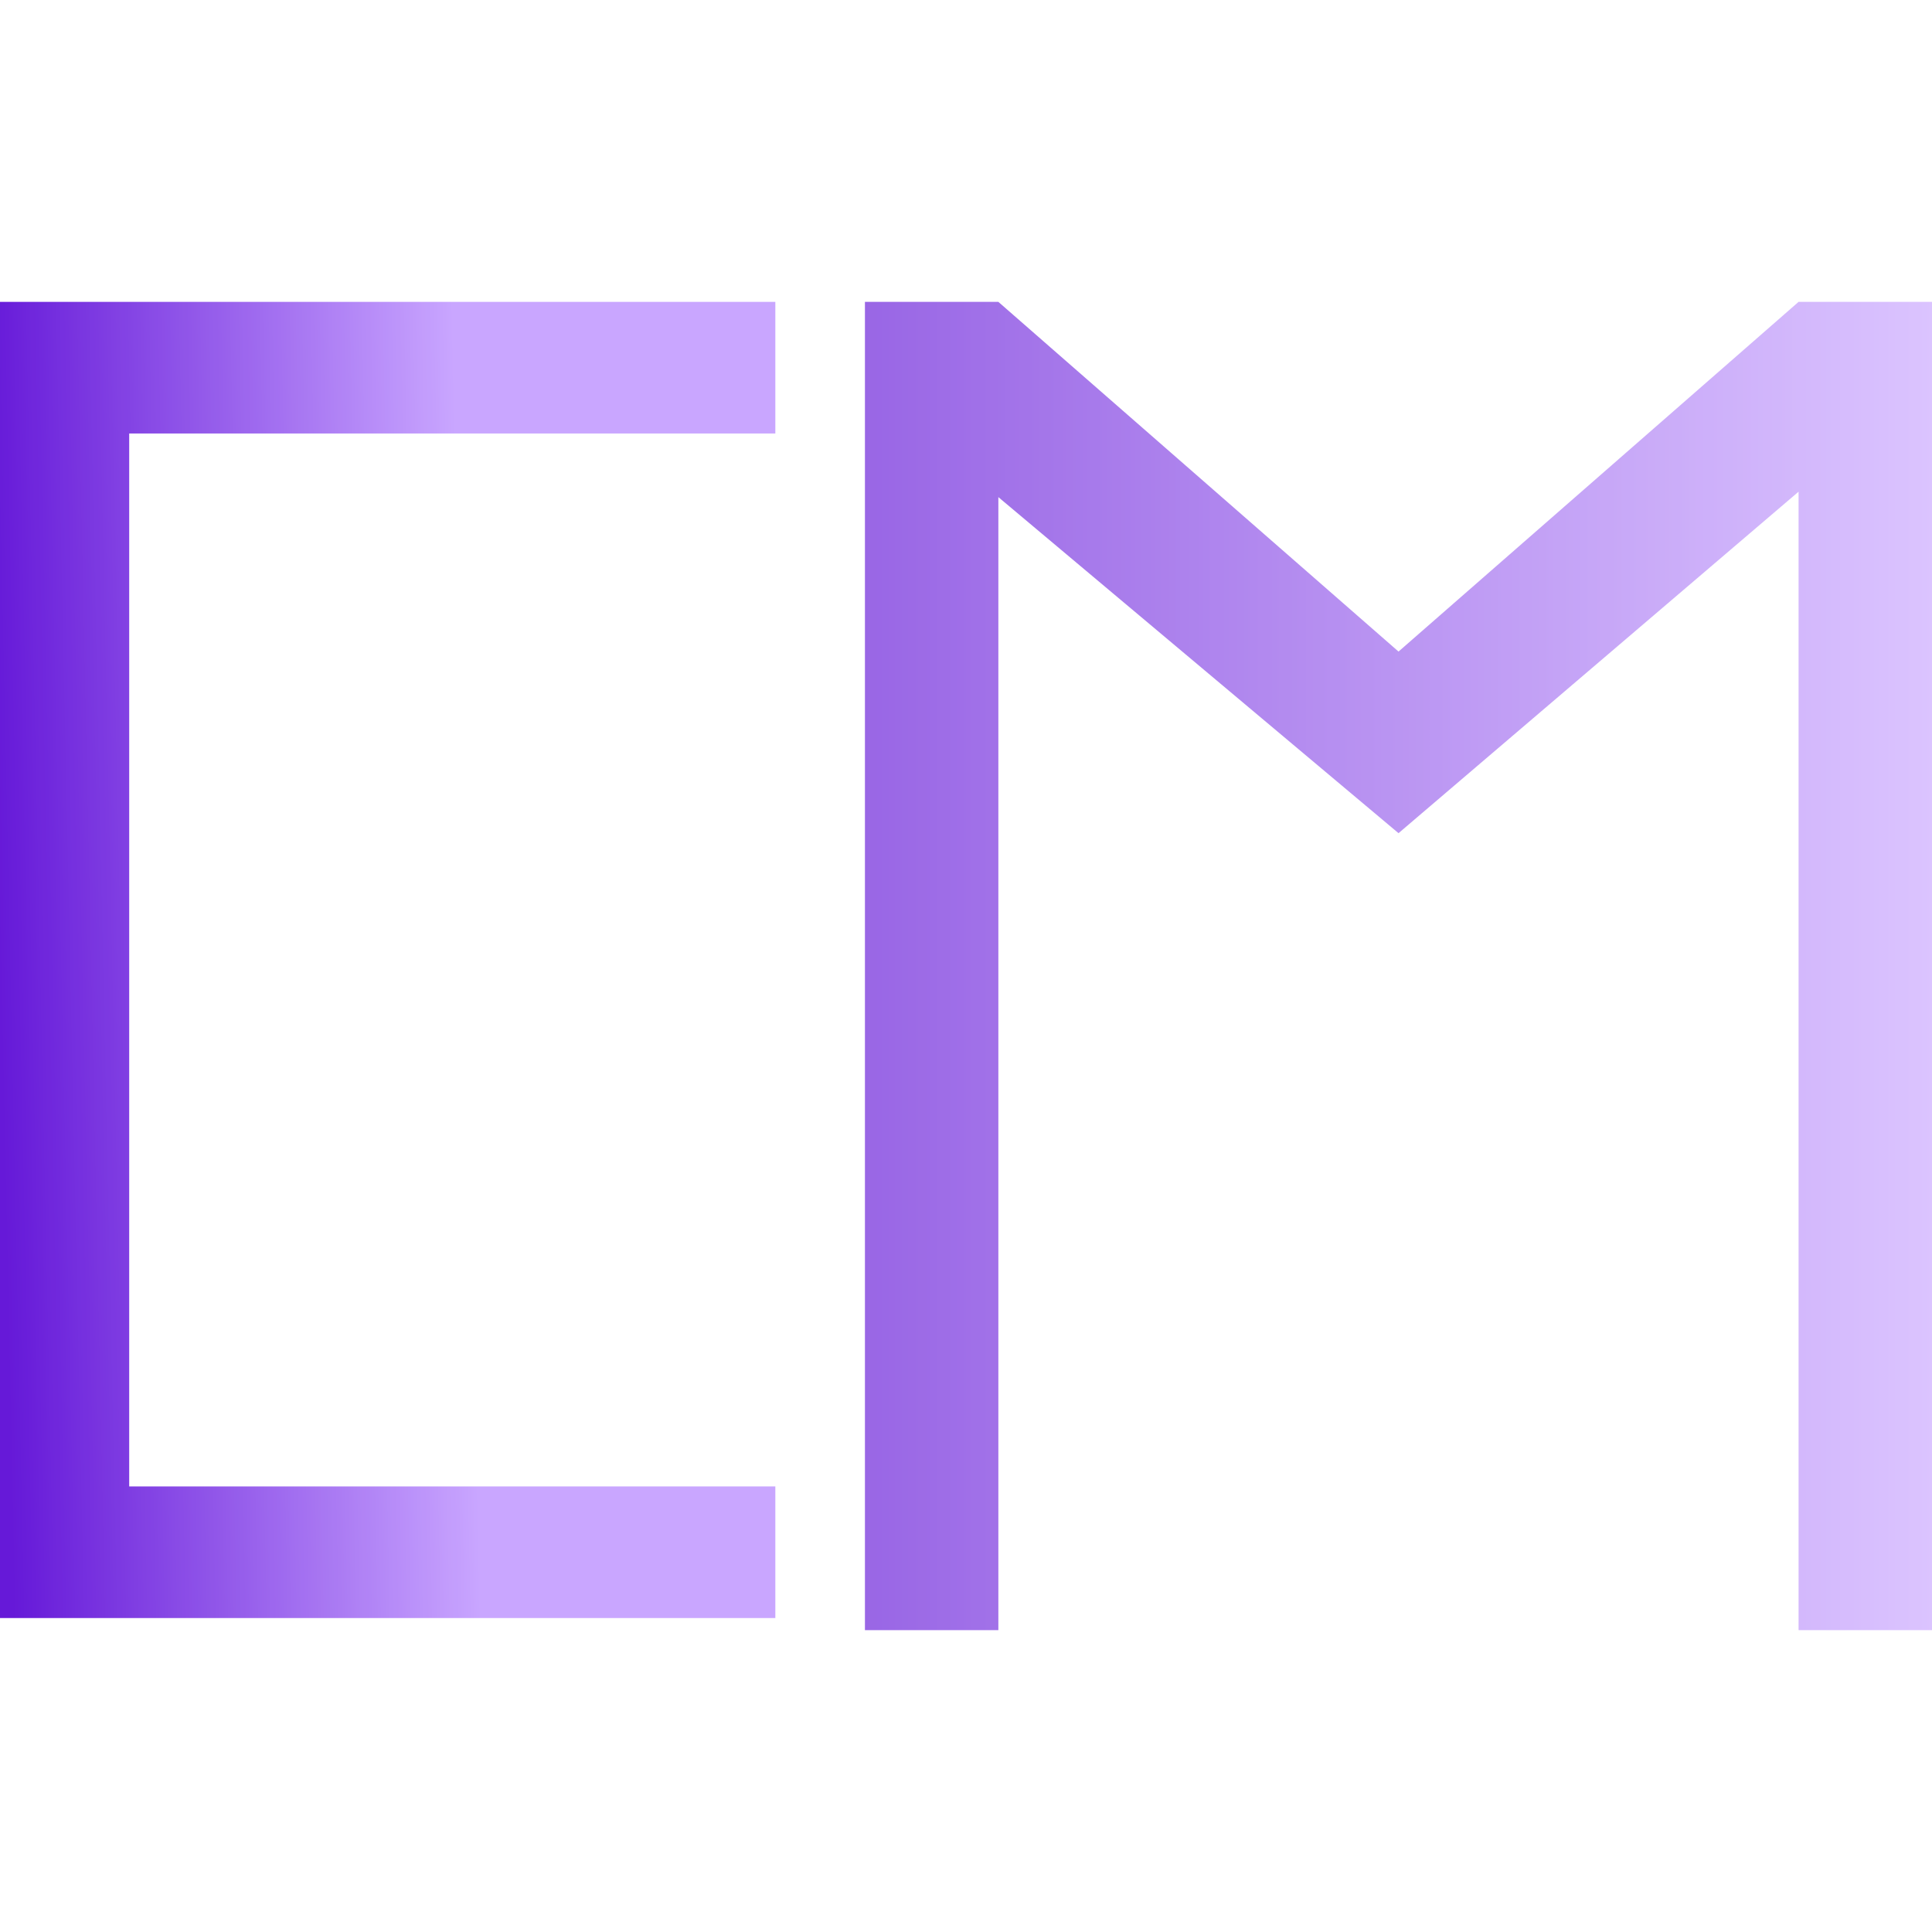
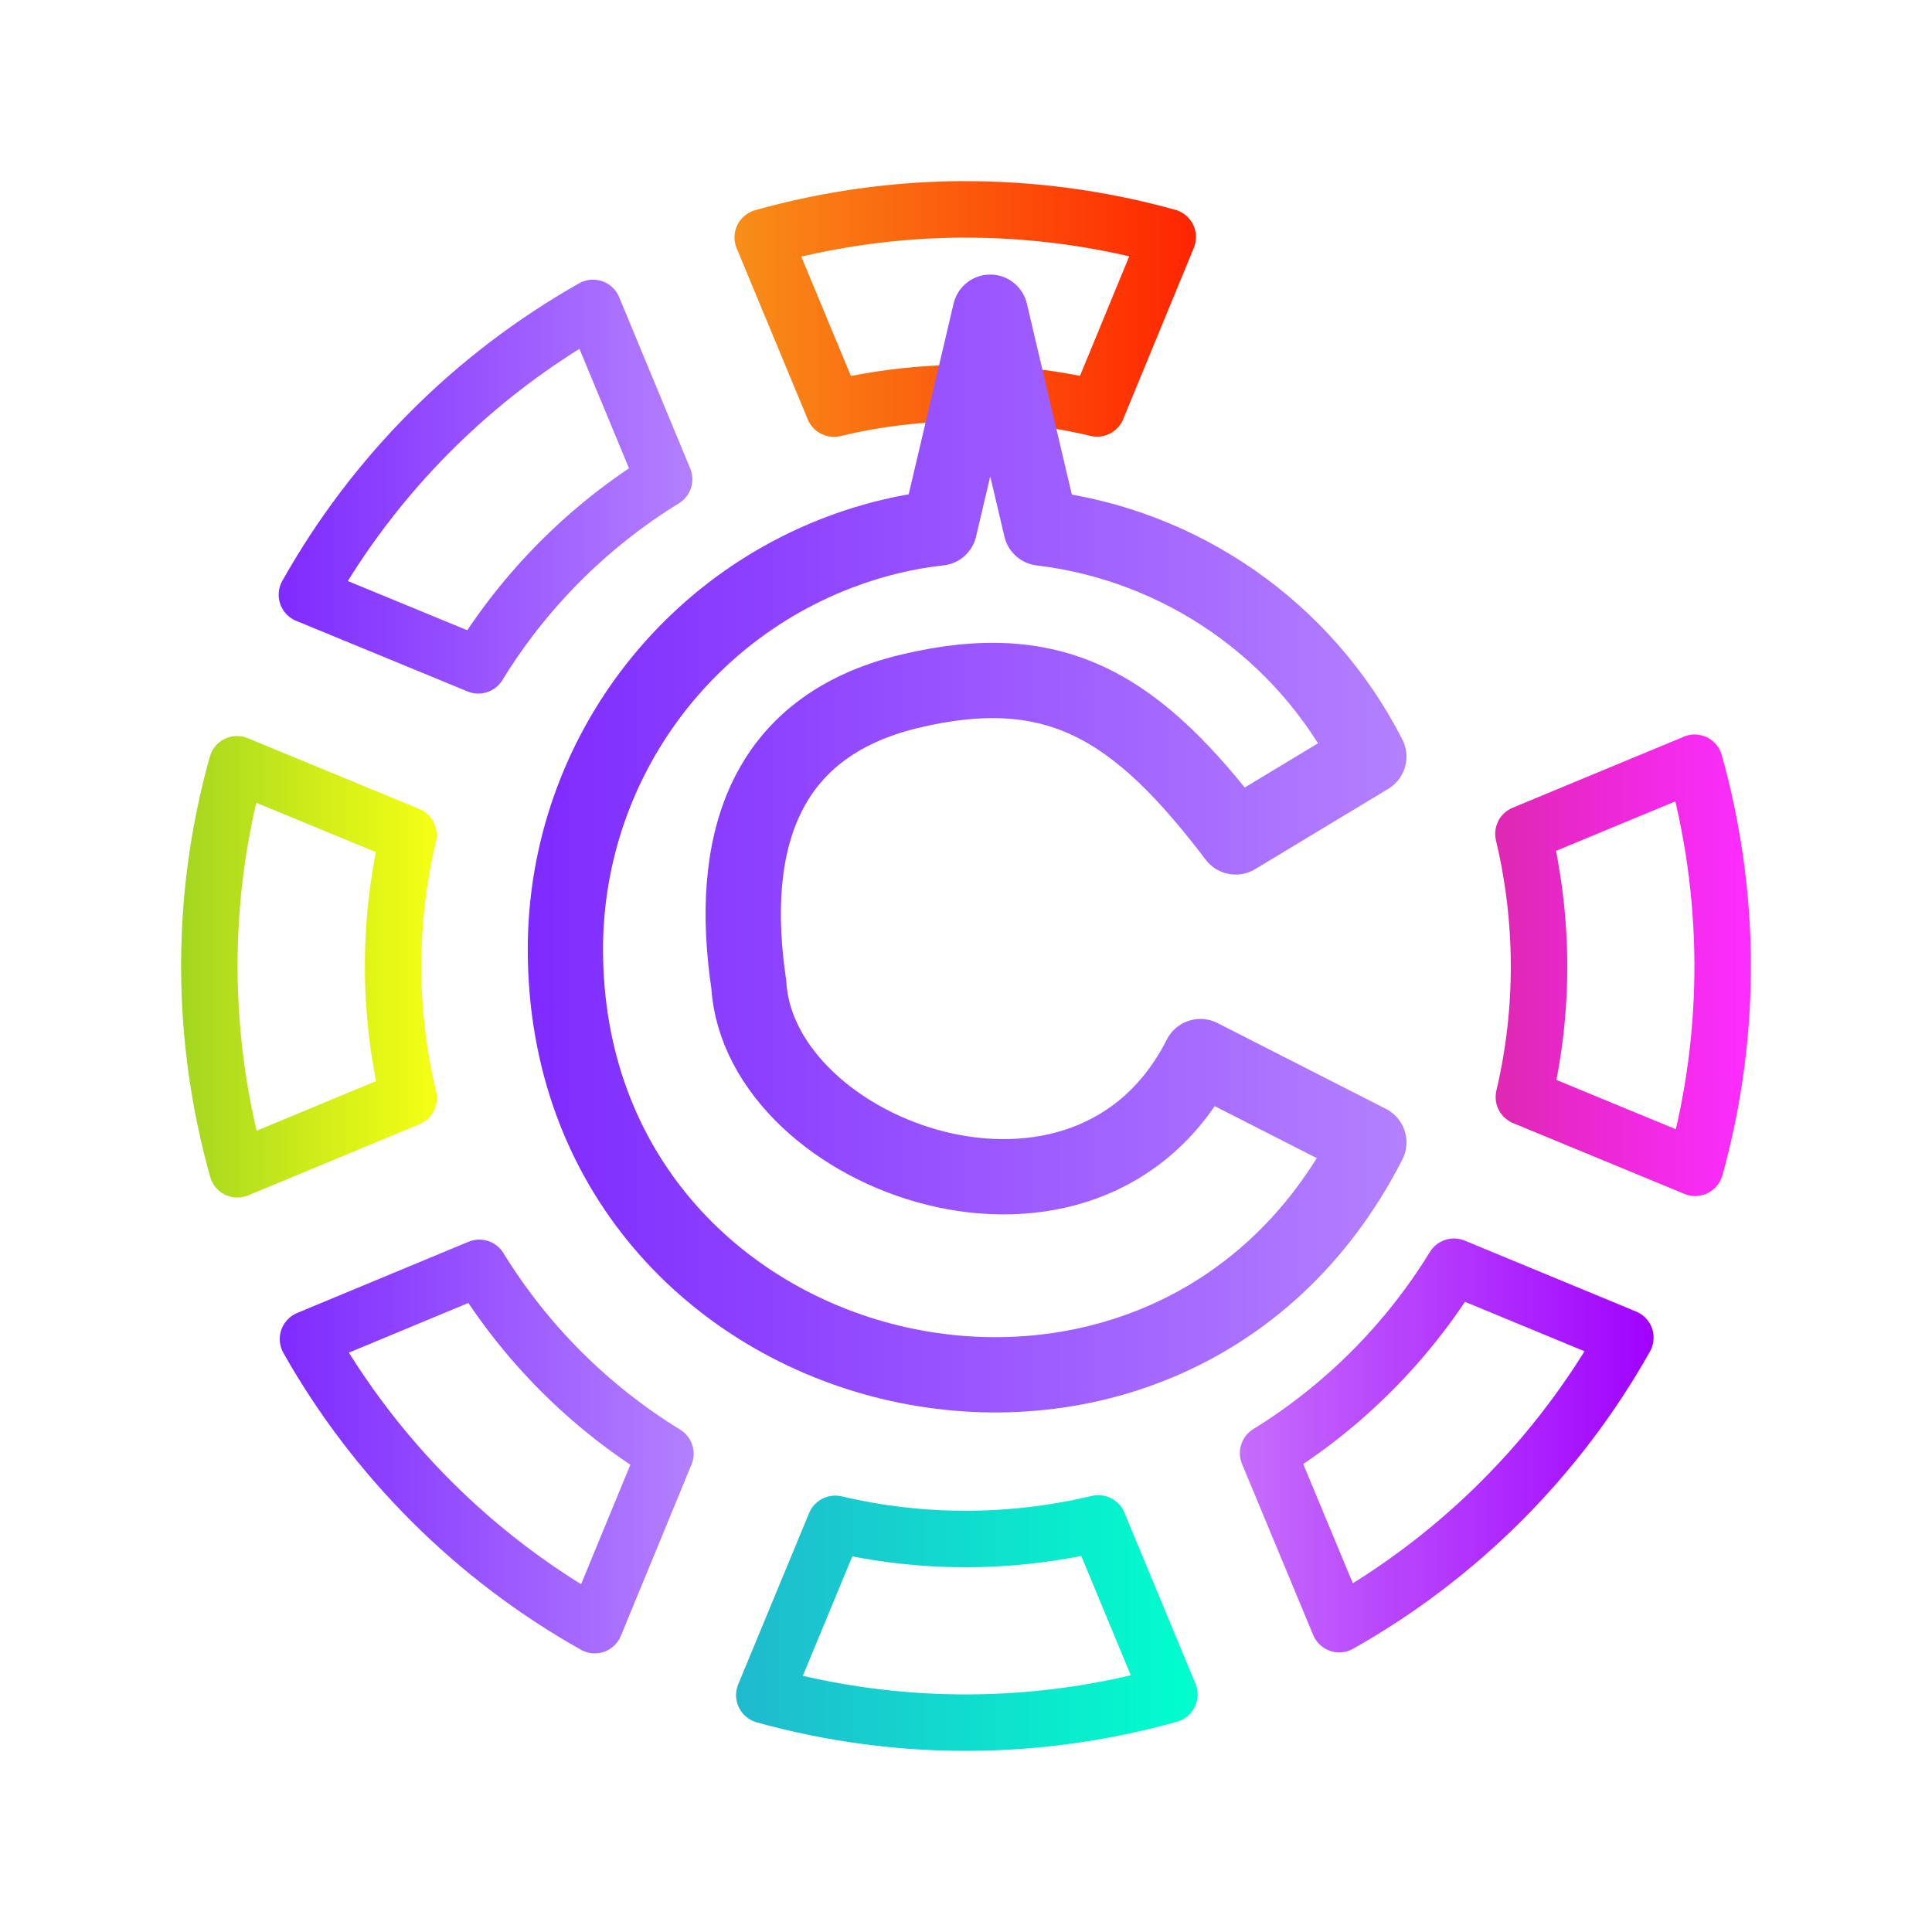
<svg xmlns="http://www.w3.org/2000/svg" xmlns:xlink="http://www.w3.org/1999/xlink" width="16" height="16" version="1.1" id="svg23">
  <defs id="defs22">
-     <linearGradient id="linearGradient24" x1="0%" x2="0%" y1="0%" y2="100%">
-       <stop offset="0%" style="stop-color:#5500d4;stop-opacity:1" id="stop23" />
-       <stop offset="1" style="stop-color:#c39cff;stop-opacity:1;" id="stop24" />
+     <linearGradient id="linearGradient2">
+       <stop style="stop-color:#7f2aff;stop-opacity:1" offset="0" id="stop23" />
+       <stop style="stop-color:#b380ff;stop-opacity:1" offset="1" id="stop24" />
    </linearGradient>
    <style id="current-color-scheme" type="text/css">
   .ColorScheme-Text { color:#d5c289; } .ColorScheme-Highlight { color:#5294e2; }
  </style>
    <linearGradient id="arrongin" x1="0%" x2="0%" y1="0%" y2="100%">
      <stop offset="0%" style="stop-color:#dd9b44; stop-opacity:1" id="stop1" />
      <stop offset="100%" style="stop-color:#ad6c16; stop-opacity:1" id="stop2" />
    </linearGradient>
    <linearGradient id="aurora" x1="0%" x2="0%" y1="0%" y2="100%">
      <stop offset="0%" style="stop-color:#09D4DF; stop-opacity:1" id="stop3" />
      <stop offset="100%" style="stop-color:#9269F4; stop-opacity:1" id="stop4" />
    </linearGradient>
    <linearGradient id="fitdance" x1="0%" x2="0%" y1="0%" y2="100%">
      <stop offset="0%" style="stop-color:#1AD6AB; stop-opacity:1" id="stop5" />
      <stop offset="100%" style="stop-color:#329DB6; stop-opacity:1" id="stop6" />
    </linearGradient>
    <linearGradient id="oomox" x1="0%" x2="0%" y1="0%" y2="100%">
      <stop offset="0%" style="stop-color:#303b3d; stop-opacity:1" id="stop7" />
      <stop offset="100%" style="stop-color:#bc985d; stop-opacity:1" id="stop8" />
    </linearGradient>
    <linearGradient id="rainblue" x1="0%" x2="0%" y1="0%" y2="100%">
      <stop offset="0%" style="stop-color:#00F260; stop-opacity:1" id="stop9" />
      <stop offset="100%" style="stop-color:#0575E6; stop-opacity:1" id="stop10" />
    </linearGradient>
    <linearGradient id="sunrise" x1="0%" x2="0%" y1="0%" y2="100%">
      <stop offset="0%" style="stop-color: #FF8501; stop-opacity:1" id="stop11" />
      <stop offset="100%" style="stop-color: #FFCB01; stop-opacity:1" id="stop12" />
    </linearGradient>
    <linearGradient id="telinkrin" x1="0%" x2="0%" y1="0%" y2="100%">
      <stop offset="0%" style="stop-color: #b2ced6; stop-opacity:1" id="stop13" />
      <stop offset="100%" style="stop-color: #6da5b7; stop-opacity:1" id="stop14" />
    </linearGradient>
    <linearGradient id="60spsycho" x1="0%" x2="0%" y1="0%" y2="100%">
      <stop offset="0%" style="stop-color: #df5940; stop-opacity:1" id="stop15" />
      <stop offset="25%" style="stop-color: #d8d15f; stop-opacity:1" id="stop16" />
      <stop offset="50%" style="stop-color: #e9882a; stop-opacity:1" id="stop17" />
      <stop offset="100%" style="stop-color: #279362; stop-opacity:1" id="stop18" />
    </linearGradient>
    <linearGradient id="90ssummer" x1="0%" x2="0%" y1="0%" y2="100%">
      <stop offset="0%" style="stop-color: #f618c7; stop-opacity:1" id="stop19" />
      <stop offset="20%" style="stop-color: #94ffab; stop-opacity:1" id="stop20" />
      <stop offset="50%" style="stop-color: #fbfd54; stop-opacity:1" id="stop21" />
      <stop offset="100%" style="stop-color: #0f83ae; stop-opacity:1" id="stop22" />
    </linearGradient>
-     <linearGradient xlink:href="#linearGradient24" id="linearGradient25" x1="0" y1="7.95" x2="3.866" y2="7.867" gradientUnits="userSpaceOnUse" />
-     <linearGradient xlink:href="#linearGradient24" id="linearGradient27" x1="7.163" y1="8" x2="16" y2="8" gradientUnits="userSpaceOnUse" />
+     <linearGradient id="h" gradientUnits="userSpaceOnUse" x1="19.707" x2="28.262" y1="11.818" y2="11.818">
+       <stop offset="0" stop-color="#f88e18" id="stop15-9" />
+       <stop offset="1" stop-color="#ff2400" id="stop16-2" />
+     </linearGradient>
+     <linearGradient id="a" gradientUnits="userSpaceOnUse" x1="29.052" x2="36.725" y1="15.094" y2="15.094">
+       <stop offset="0" stop-color="#dc2c2e" id="stop1-0" />
+       <stop offset="1" stop-color="#f60073" id="stop2-6" />
+     </linearGradient>
+     <linearGradient id="g" gradientUnits="userSpaceOnUse" x1="29.077" x2="36.754" y1="32.889" y2="32.889">
+       <stop offset="0" stop-color="#c66dfb" id="stop13-8" />
+       <stop offset="1" stop-color="#a000ff" stop-opacity=".995" id="stop14-9" />
+     </linearGradient>
+     <linearGradient id="f" gradientUnits="userSpaceOnUse" x1="33.811" x2="38.551" y1="23.986" y2="23.986">
+       <stop offset="0" stop-color="#de28b1" id="stop11-2" />
+       <stop offset="1" stop-color="#fc00ff" stop-opacity=".823" id="stop12-6" />
+     </linearGradient>
+     <linearGradient id="e" gradientUnits="userSpaceOnUse" x1="11.256" x2="18.926" y1="15.111" y2="15.111" xlink:href="#linearGradient1">
+       <stop offset="0" stop-color="#e5d717" id="stop9-6" style="stop-color:#9955ff;stop-opacity:1" />
+       <stop offset="1" stop-color="#ff7b00" stop-opacity=".932" id="stop10-4" style="stop-color:#7f2aff;stop-opacity:1" />
+     </linearGradient>
+     <linearGradient id="d" gradientUnits="userSpaceOnUse" x1="19.736" x2="28.292" y1="36.181" y2="36.181">
+       <stop offset="0" stop-color="#20b9ce" id="stop7-9" />
+       <stop offset="1" stop-color="#00ffcd" id="stop8-5" />
+     </linearGradient>
+     <linearGradient id="c" gradientUnits="userSpaceOnUse" x1="11.275" x2="18.949" y1="32.908" y2="32.908" xlink:href="#linearGradient1">
+       <stop offset="0" stop-color="#20c145" id="stop5-0" />
+       <stop offset="1" stop-color="#17ff00" stop-opacity=".923" id="stop6-4" />
+     </linearGradient>
+     <linearGradient id="b" gradientUnits="userSpaceOnUse" x1="9.446" x2="14.189" y1="24.014" y2="24.014">
+       <stop offset="0" stop-color="#a2d620" id="stop3-8" />
+       <stop offset="1" stop-color="#f4ff00" stop-opacity=".923" id="stop4-7" />
+     </linearGradient>
+     <linearGradient xlink:href="#linearGradient1" id="linearGradient20" x1="-85.993" y1="17.075" x2="-62.647" y2="17.075" gradientUnits="userSpaceOnUse" />
+     <linearGradient id="linearGradient1">
+       <stop style="stop-color:#7f2aff;stop-opacity:1;" offset="0" id="stop19-1" />
+       <stop style="stop-color:#b380ff;stop-opacity:1" offset="1" id="stop20-7" />
+     </linearGradient>
+     <linearGradient xlink:href="#linearGradient2" id="linearGradient24" x1="11.276" y1="32.908" x2="18.949" y2="32.908" gradientUnits="userSpaceOnUse" />
+     <linearGradient xlink:href="#linearGradient1" id="linearGradient26" x1="11.256" y1="15.112" x2="18.925" y2="15.112" gradientUnits="userSpaceOnUse" />
  </defs>
-   <path class="ColorScheme-Text" opacity="0.9" d="M 0,2.5 V 13.4 H 6.421 V 12.31 H 1.07 V 3.59 H 6.421 V 2.5 Z" id="path22" style="fill:url(#linearGradient25)" />
-   <path opacity="0.6" d="M 7.163,13.5 V 2.5 H 8.268 L 11.582,5.396 14.895,2.5 H 16 v 11 H 14.895 V 4.072 L 11.582,6.9 8.268,4.117 V 13.5 Z" id="path23" style="fill:url(#linearGradient27)" />
+   <g fill="none" stroke-linecap="round" stroke-linejoin="round" id="g26" transform="matrix(0.3117073,0,0,0.3117073,0.586895,0.586926)">
+     <g stroke="#000000" stroke-width="1.047" id="g25">
+       <path d="m 23.938,9.971 a 13.954,13.954 0 0 0 -3.708,0.52 l 1.319,3.174 a 10.534,10.534 0 0 1 4.88,-0.003 l 1.31,-3.178 a 13.948,13.948 0 0 0 -3.8,-0.512 z" stroke="url(#h)" transform="matrix(1.433,0,0,1.433,-10.608,-10.609)" id="path18" style="stroke:url(#h)" />
+       <path stroke="url(#a)" transform="matrix(1.433,0,0,1.433,-10.608,-10.609)" id="path19" d="" style="stroke:url(#a)" />
+       <path d="M 36.224,30.89 33.046,29.575 A 10.553,10.553 0 0 1 29.6,33.031 l 1.319,3.171 a 13.953,13.953 0 0 0 5.305,-5.312 m 0,0" stroke="url(#g)" transform="matrix(1.433,0,0,1.433,-10.608,-10.609)" id="path20" style="stroke:url(#g)" />
+       <path d="m 37.508,20.232 -3.174,1.317 c 0.373,1.57 0.395,3.24 0.008,4.88 l 3.176,1.312 c 0.701,-2.52 0.661,-5.114 -0.011,-7.51 z" stroke="url(#f)" transform="matrix(1.433,0,0,1.433,-10.608,-10.609)" id="path21" style="stroke:url(#f)" />
+       <path d="m 17.084,11.798 a 13.968,13.968 0 0 0 -5.305,5.318 l 3.178,1.309 a 10.5,10.5 0 0 1 3.445,-3.45 l -1.318,-3.176 z" transform="matrix(1.433,0,0,1.433,-10.608,-10.609)" id="path22-2" style="stroke:url(#linearGradient26)" />
+       <path d="m 26.451,34.334 c -1.571,0.373 -3.24,0.395 -4.877,0.008 l -1.315,3.176 c 2.524,0.702 5.114,0.661 7.51,-0.011 l -1.317,-3.173 z" stroke="url(#d)" transform="matrix(1.433,0,0,1.433,-10.608,-10.609)" id="path23-7" style="stroke:url(#d)" />
+       <path d="m 14.975,29.596 -3.176,1.32 a 13.968,13.968 0 0 0 5.317,5.304 l 1.31,-3.178 a 10.5,10.5 0 0 1 -3.45,-3.446 z" transform="matrix(1.433,0,0,1.433,-10.608,-10.609)" id="path24" style="stroke:url(#linearGradient24);stroke-opacity:1" />
+       <path d="m 10.483,20.259 c -0.705,2.52 -0.665,5.11 0.007,7.51 l 3.175,-1.32 A 10.531,10.531 0 0 1 13.662,21.571 L 10.484,20.26 Z" stroke="url(#b)" transform="matrix(1.433,0,0,1.433,-10.608,-10.609)" id="path25" style="stroke:url(#b)" />
+     </g>
+     <path stroke-width="2" id="path26" d="m -73.706,2.962 -1.35,5.732 c -0.432,0.049 -0.863,0.121 -1.285,0.223 a 11.286,11.286 0 0 0 -8.652,10.977 c 0.008,11.859 15.955,15.688 21.346,5.125 l -4.475,-2.28 c -2.985,5.884 -11.72,2.674 -11.998,-1.91 -0.547,-3.685 0.323,-6.847 4.266,-7.794 3.943,-0.947 6.08,0.46 8.669,3.868 l 3.538,-2.134 a 11.288,11.288 0 0 0 -8.708,-6.073 z" transform="translate(98.132,3.45)" style="stroke:url(#linearGradient20);stroke-opacity:1" />
+   </g>
</svg>
